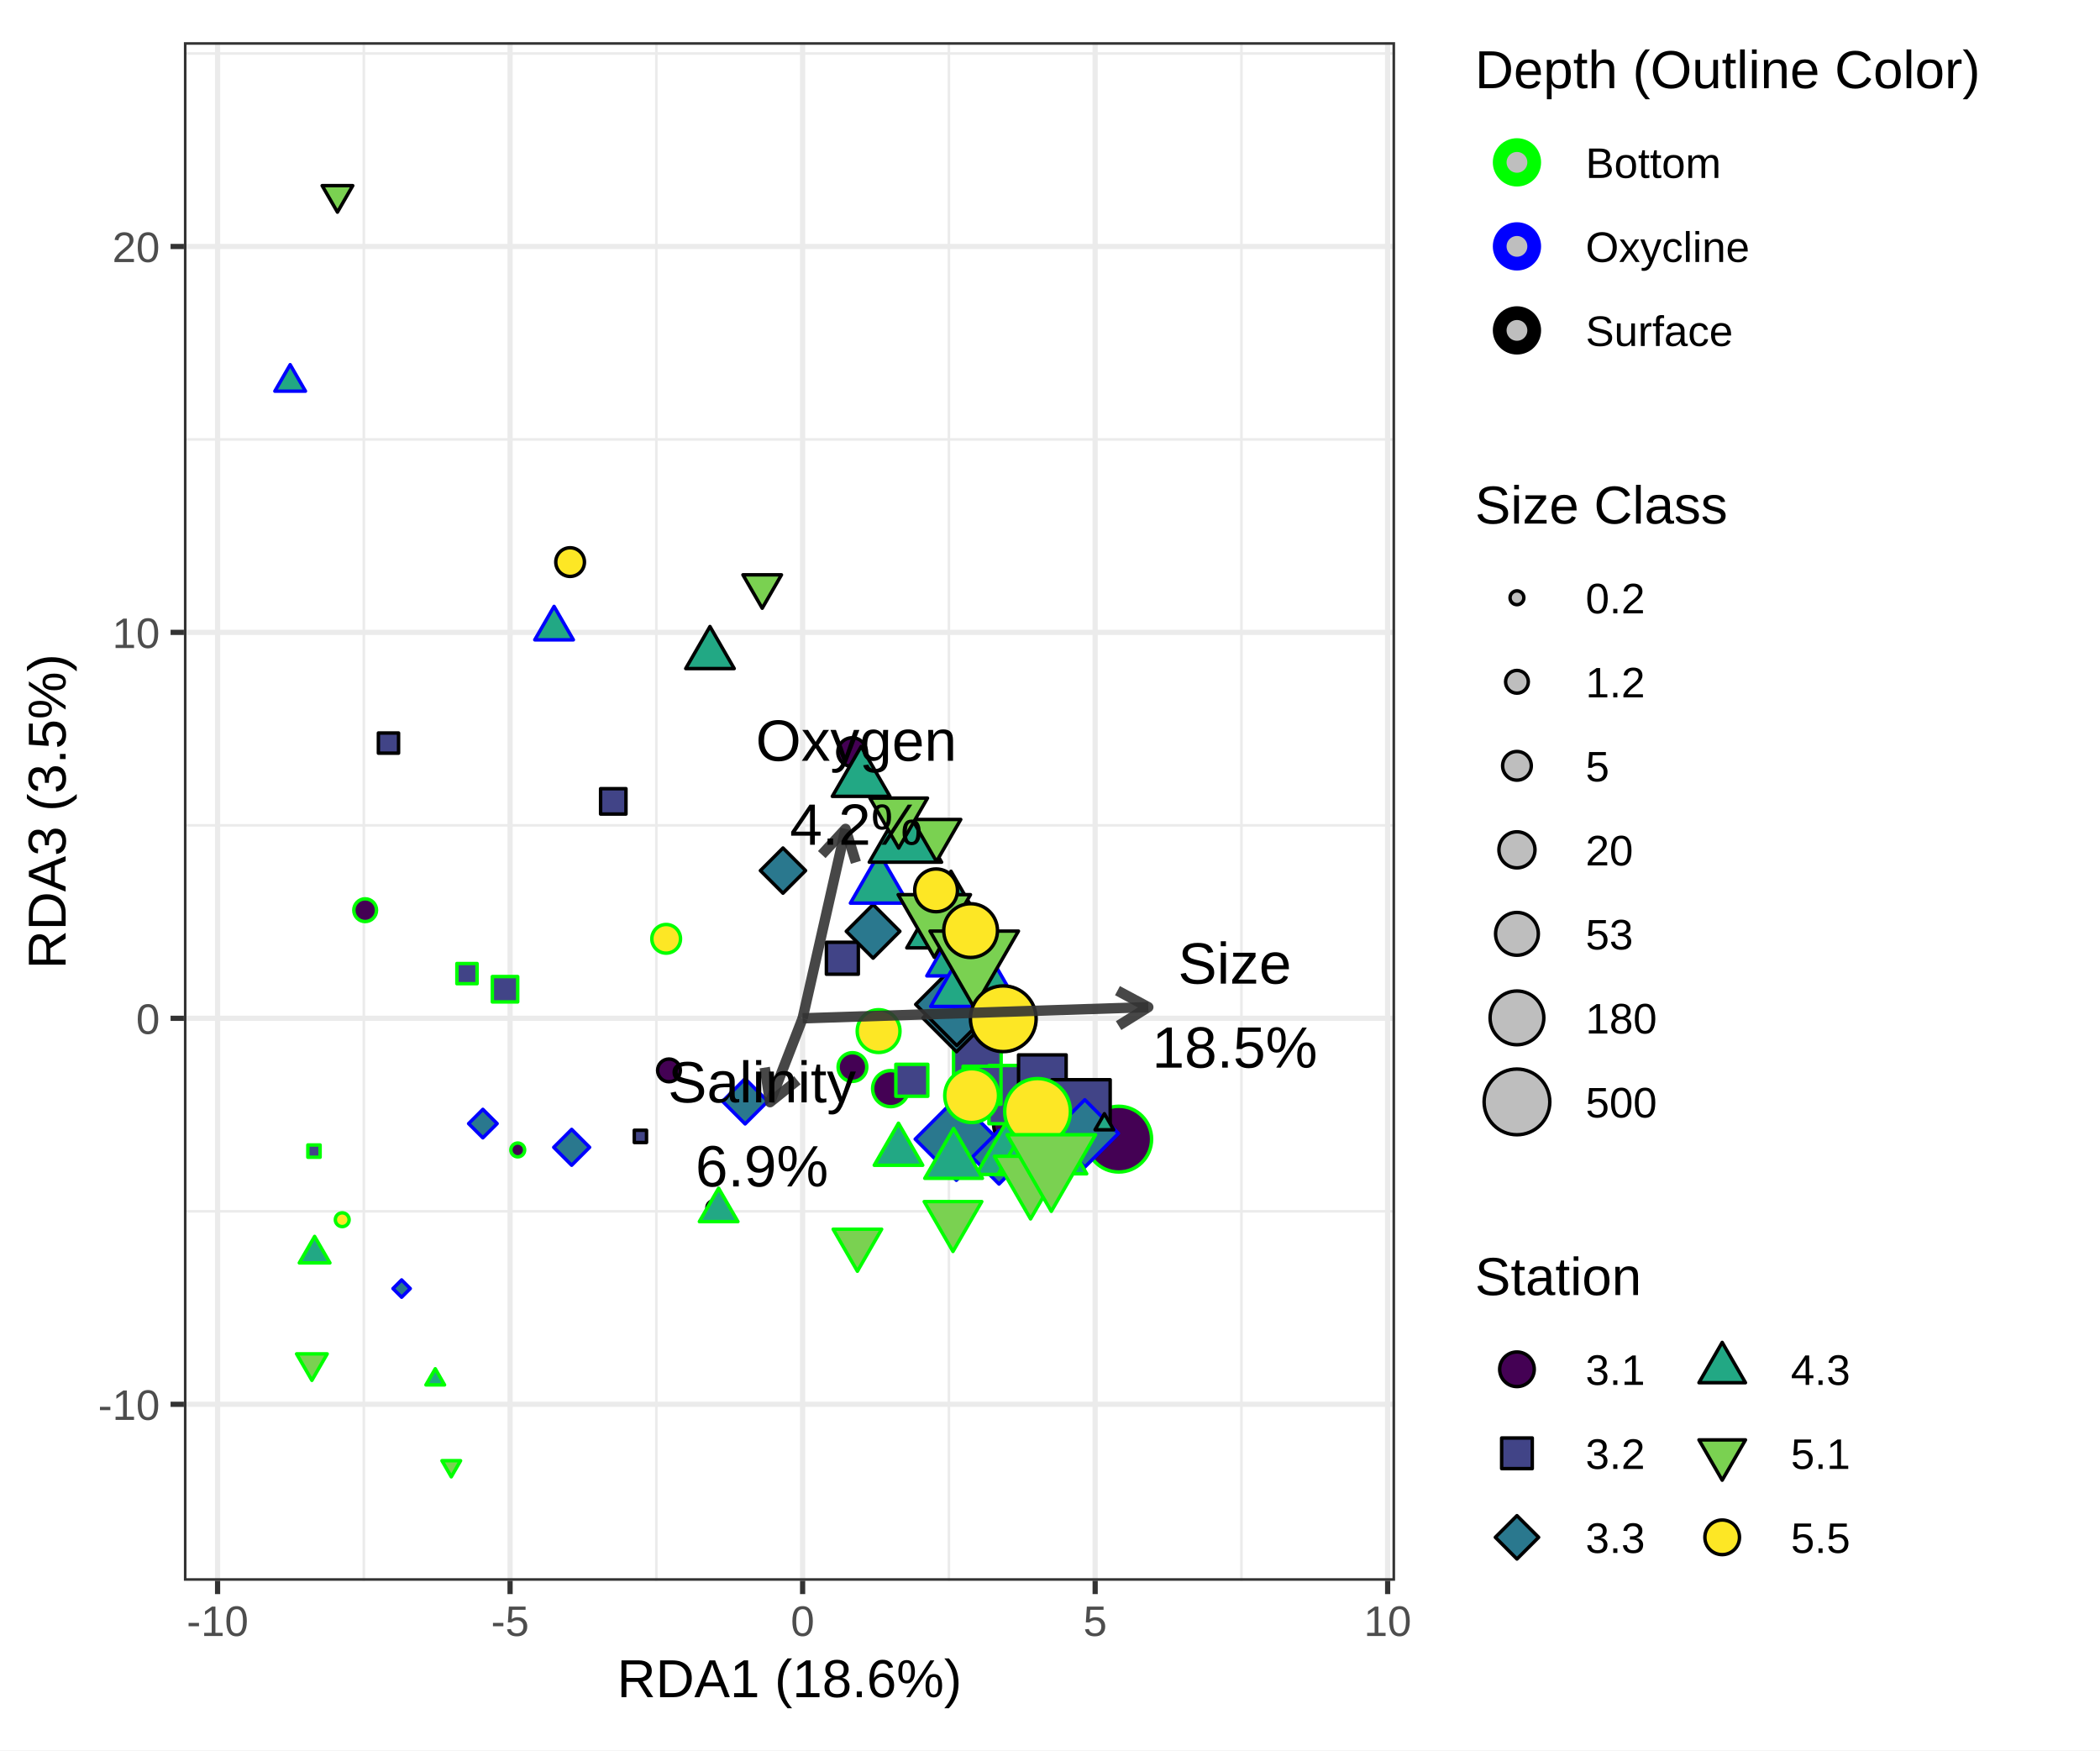
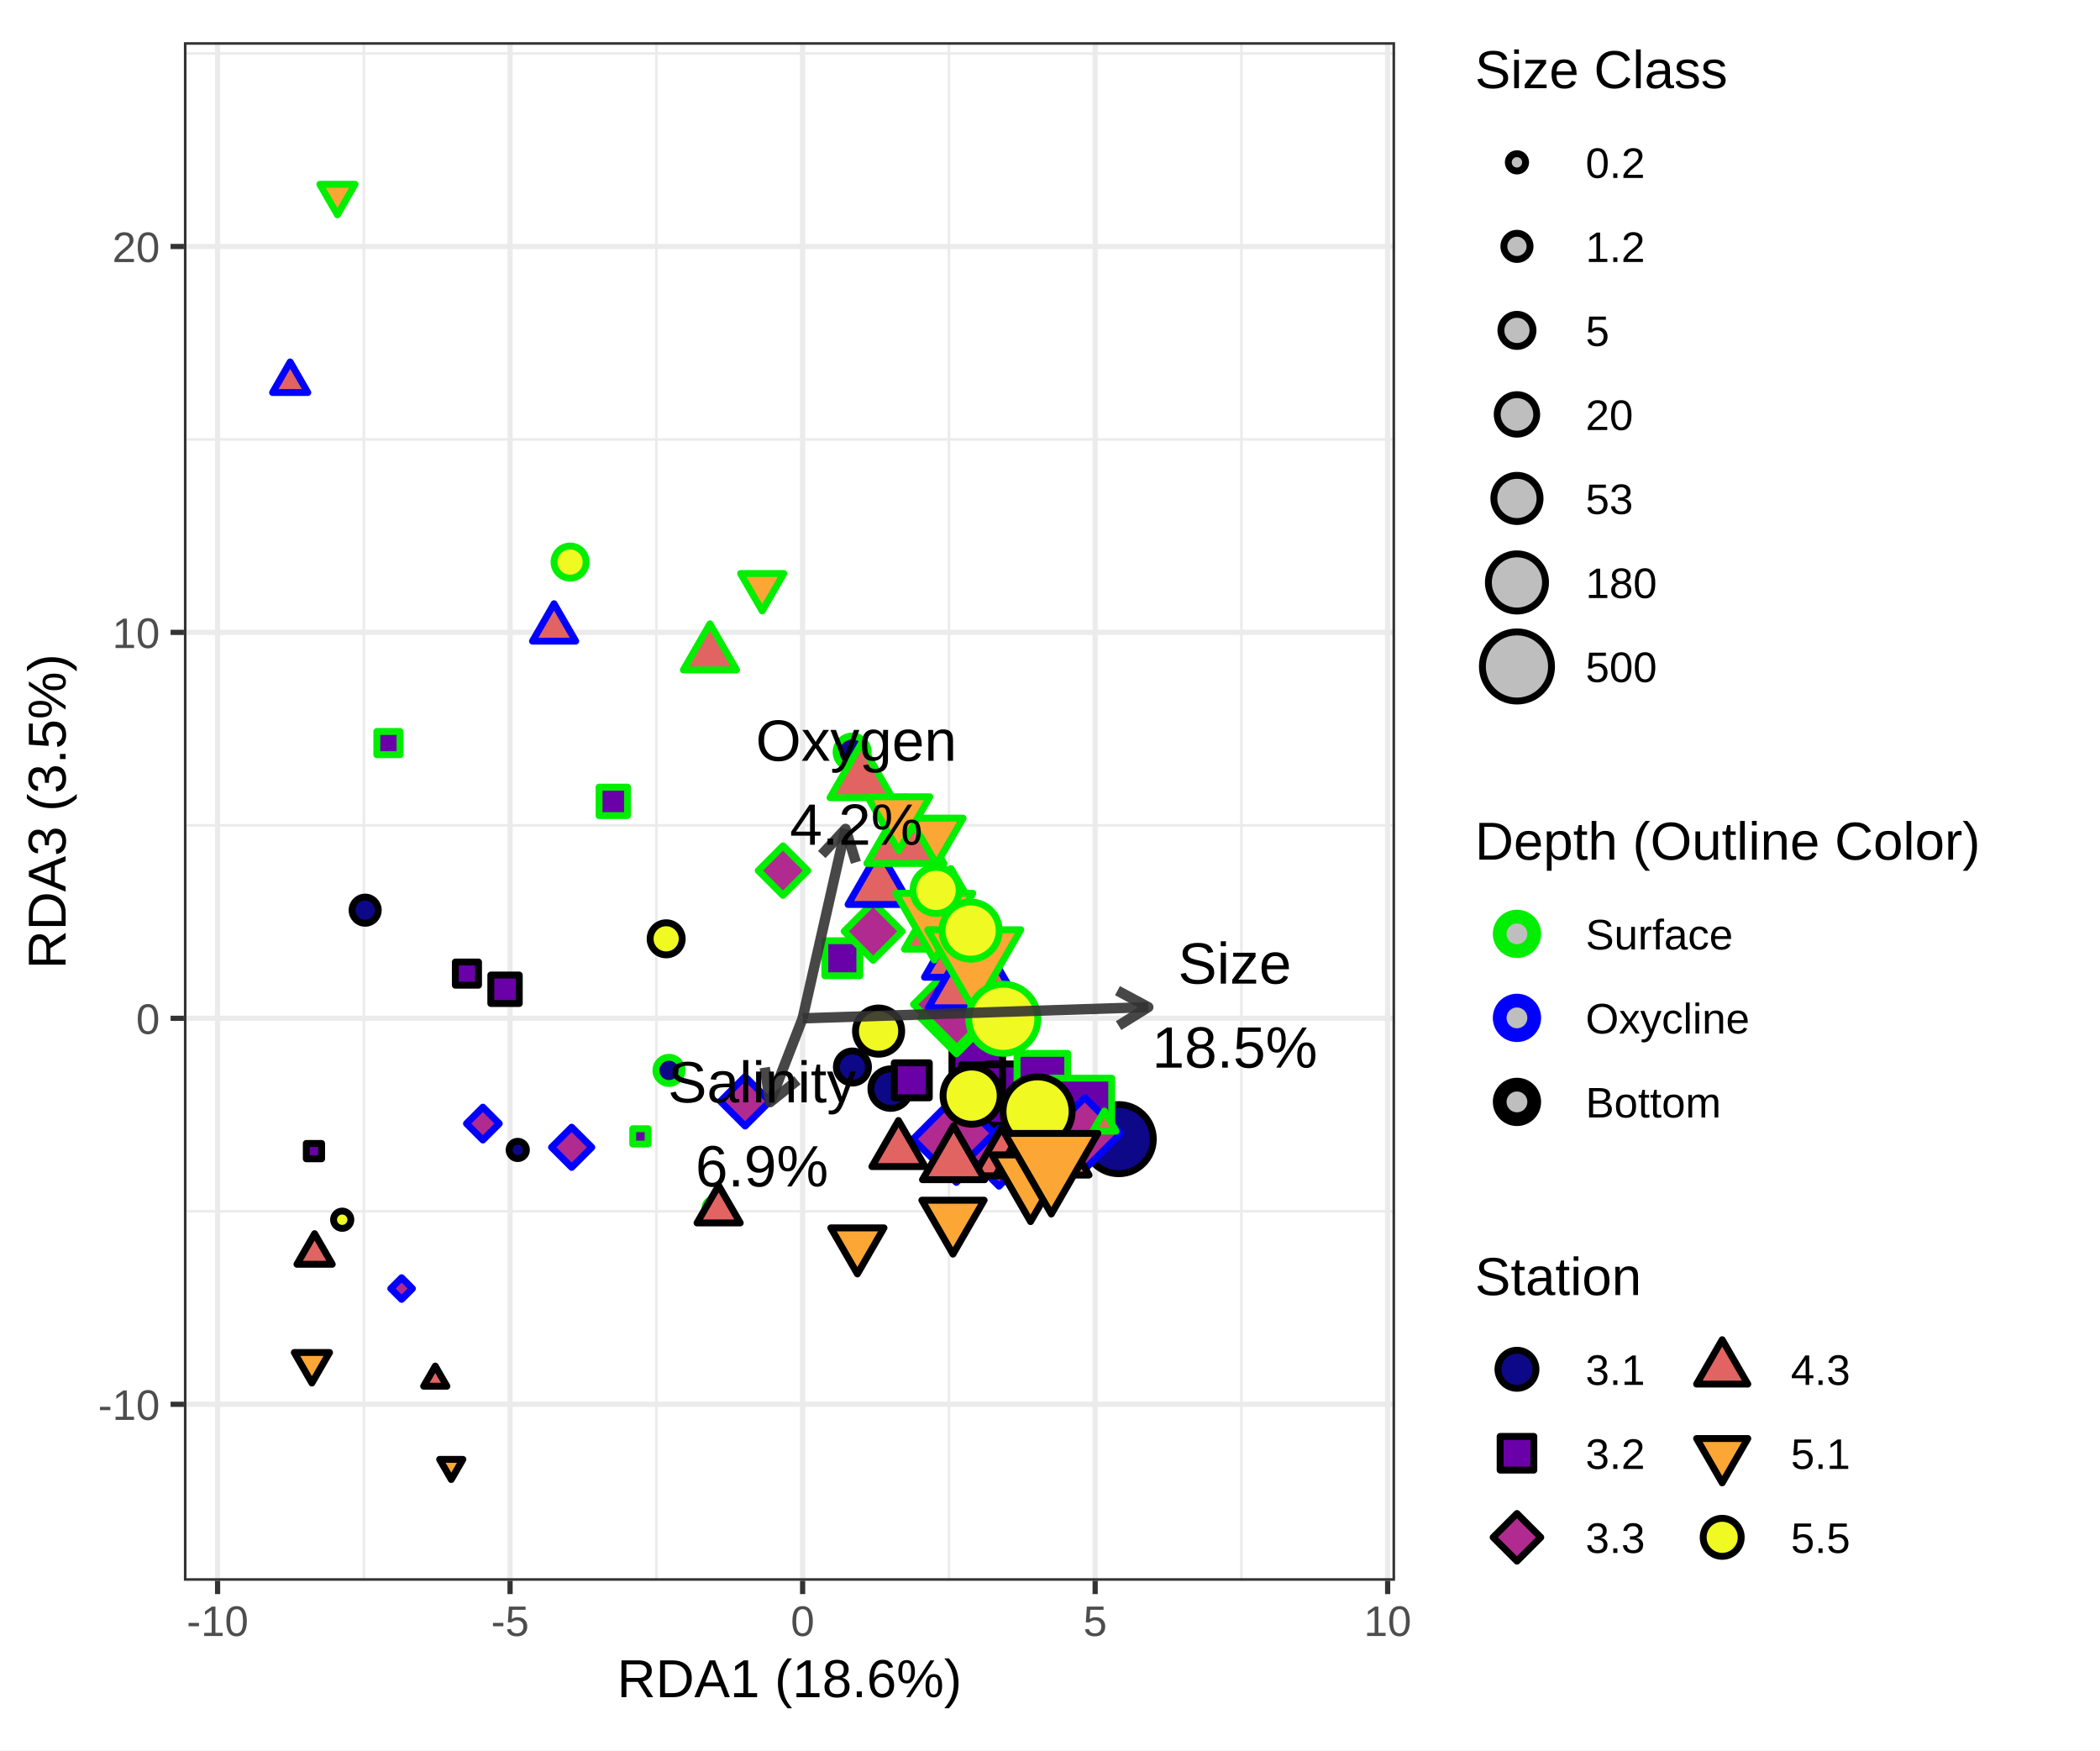
<svg xmlns="http://www.w3.org/2000/svg" class="svglite" width="432.00pt" height="360.00pt" viewBox="0 0 432.00 360.00">
  <defs>
    <style type="text/css">
    .svglite line, .svglite polyline, .svglite polygon, .svglite path, .svglite rect, .svglite circle {
      fill: none;
      stroke: #000000;
      stroke-linecap: round;
      stroke-linejoin: round;
      stroke-miterlimit: 10.00;
    }
    .svglite text {
      white-space: pre;
    }
  </style>
  </defs>
  <rect width="100%" height="100%" style="stroke: none; fill: #FFFFFF;" />
  <defs>
    <clipPath id="cpMC4wMHw0MzIuMDB8MC4wMHwzNjAuMDA=">
      <rect x="0.00" y="0.00" width="432.00" height="360.00" />
    </clipPath>
  </defs>
  <g clip-path="url(#cpMC4wMHw0MzIuMDB8MC4wMHwzNjAuMDA=)">
</g>
  <defs>
    <clipPath id="cpMC4wMHw0MzIuMDB8My4xOXwzNTYuODE=">
      <rect x="0" y="3.19" width="432.00" height="353.63" />
    </clipPath>
  </defs>
  <g clip-path="url(#cpMC4wMHw0MzIuMDB8My4xOXwzNTYuODE=)">
    <rect x="0" y="3.19" width="432.00" height="353.63" style="stroke-width: 1.07; stroke: #FFFFFF; fill: #FFFFFF;" />
  </g>
  <g clip-path="url(#cpMC4wMHw0MzIuMDB8MC4wMHwzNjAuMDA=)">
</g>
  <defs>
    <clipPath id="cpMzcuODN8Mjg2Ljk4fDguNjd8MzI1LjEx">
      <rect x="37.83" y="8.67" width="249.16" height="316.44" />
    </clipPath>
  </defs>
  <g clip-path="url(#cpMzcuODN8Mjg2Ljk4fDguNjd8MzI1LjEx)">
    <rect x="37.83" y="8.67" width="249.16" height="316.44" style="stroke-width: 1.07; stroke: none; fill: #FFFFFF;" />
    <polyline points="37.83,249.12 286.98,249.12 " style="stroke-width: 0.53; stroke: #EBEBEB; stroke-linecap: butt;" />
    <polyline points="37.83,169.75 286.98,169.75 " style="stroke-width: 0.53; stroke: #EBEBEB; stroke-linecap: butt;" />
    <polyline points="37.83,90.37 286.98,90.37 " style="stroke-width: 0.53; stroke: #EBEBEB; stroke-linecap: butt;" />
    <polyline points="37.83,11.00 286.98,11.00 " style="stroke-width: 0.53; stroke: #EBEBEB; stroke-linecap: butt;" />
    <polyline points="74.85,325.11 74.85,8.67 " style="stroke-width: 0.53; stroke: #EBEBEB; stroke-linecap: butt;" />
    <polyline points="135.02,325.11 135.02,8.67 " style="stroke-width: 0.53; stroke: #EBEBEB; stroke-linecap: butt;" />
    <polyline points="195.20,325.11 195.20,8.67 " style="stroke-width: 0.53; stroke: #EBEBEB; stroke-linecap: butt;" />
    <polyline points="255.38,325.11 255.38,8.67 " style="stroke-width: 0.53; stroke: #EBEBEB; stroke-linecap: butt;" />
    <polyline points="37.83,288.81 286.98,288.81 " style="stroke-width: 1.07; stroke: #EBEBEB; stroke-linecap: butt;" />
    <polyline points="37.83,209.43 286.98,209.43 " style="stroke-width: 1.07; stroke: #EBEBEB; stroke-linecap: butt;" />
    <polyline points="37.83,130.06 286.98,130.06 " style="stroke-width: 1.07; stroke: #EBEBEB; stroke-linecap: butt;" />
    <polyline points="37.83,50.69 286.98,50.69 " style="stroke-width: 1.07; stroke: #EBEBEB; stroke-linecap: butt;" />
    <polyline points="44.76,325.11 44.76,8.67 " style="stroke-width: 1.07; stroke: #EBEBEB; stroke-linecap: butt;" />
    <polyline points="104.93,325.11 104.93,8.67 " style="stroke-width: 1.07; stroke: #EBEBEB; stroke-linecap: butt;" />
    <polyline points="165.11,325.11 165.11,8.67 " style="stroke-width: 1.07; stroke: #EBEBEB; stroke-linecap: butt;" />
    <polyline points="225.29,325.11 225.29,8.67 " style="stroke-width: 1.07; stroke: #EBEBEB; stroke-linecap: butt;" />
    <polyline points="285.46,325.11 285.46,8.67 " style="stroke-width: 1.07; stroke: #EBEBEB; stroke-linecap: butt;" />
-     <circle cx="106.51" cy="236.50" r="1.42" style="stroke-width: 0.71; stroke: #00FF00; fill: #440154;" />
-     <circle cx="75.12" cy="187.19" r="2.34" style="stroke-width: 0.71; stroke: #00FF00; fill: #440154;" />
-     <circle cx="216.68" cy="230.78" r="5.53" style="stroke-width: 0.71; stroke: #00FF00; fill: #440154;" />
-     <circle cx="183.22" cy="223.89" r="3.71" style="stroke-width: 0.71; stroke: #00FF00; fill: #440154;" />
-     <circle cx="175.36" cy="219.45" r="2.95" style="stroke-width: 0.71; stroke: #00FF00; fill: #440154;" />
-     <circle cx="230.14" cy="234.28" r="6.76" style="stroke-width: 0.71; stroke: #00FF00; fill: #440154;" />
-     <circle cx="218.06" cy="229.11" r="4.40" style="stroke-width: 0.71; stroke: #00FF00; fill: #440154;" />
-     <circle cx="146.84" cy="248.36" r="1.42" style="stroke-width: 0.71; fill: #440154;" />
-     <circle cx="137.62" cy="220.14" r="2.34" style="stroke-width: 0.71; fill: #440154;" />
-     <circle cx="209.91" cy="231.07" r="5.53" style="stroke-width: 0.71; fill: #440154;" />
-     <circle cx="219.60" cy="227.42" r="3.71" style="stroke-width: 0.71; fill: #440154;" />
-     <circle cx="175.30" cy="154.68" r="2.95" style="stroke-width: 0.71; fill: #440154;" />
-     <rect x="63.33" y="235.48" width="2.52" height="2.52" style="stroke-width: 0.71; stroke: #00FF00; fill: #414487;" />
-     <rect x="93.99" y="198.16" width="4.15" height="4.15" style="stroke-width: 0.71; stroke: #00FF00; fill: #414487;" />
-     <rect x="196.16" y="211.90" width="9.79" height="9.79" style="stroke-width: 0.71; stroke: #00FF00; fill: #414487;" />
-     <rect x="184.29" y="218.89" width="6.57" height="6.57" style="stroke-width: 0.71; stroke: #00FF00; fill: #414487;" />
-     <rect x="101.28" y="200.84" width="5.22" height="5.22" style="stroke-width: 0.71; stroke: #00FF00; fill: #414487;" />
-     <rect x="203.44" y="219.13" width="11.98" height="11.98" style="stroke-width: 0.71; stroke: #00FF00; fill: #414487;" />
-     <rect x="198.12" y="219.29" width="7.80" height="7.80" style="stroke-width: 0.71; stroke: #00FF00; fill: #414487;" />
-     <rect x="130.48" y="232.45" width="2.52" height="2.52" style="stroke-width: 0.71; fill: #414487;" />
-     <rect x="77.84" y="150.75" width="4.15" height="4.15" style="stroke-width: 0.71; fill: #414487;" />
-     <rect x="209.53" y="216.95" width="9.79" height="9.79" style="stroke-width: 0.71; fill: #414487;" />
-     <rect x="170.00" y="193.79" width="6.57" height="6.57" style="stroke-width: 0.71; fill: #414487;" />
-     <rect x="123.55" y="162.20" width="5.22" height="5.22" style="stroke-width: 0.71; fill: #414487;" />
-     <rect x="216.40" y="222.06" width="11.98" height="11.98" style="stroke-width: 0.71; fill: #414487;" />
-     <rect x="197.27" y="204.58" width="7.80" height="7.80" style="stroke-width: 0.71; fill: #414487;" />
-     <polygon points="82.62,266.79 84.40,265.01 82.62,263.23 80.84,265.01 " style="stroke-width: 0.71; stroke: #0000FF; fill: #2A788E;" />
-     <polygon points="99.33,234.01 102.27,231.08 99.33,228.15 96.40,231.08 " style="stroke-width: 0.71; stroke: #0000FF; fill: #2A788E;" />
-     <polygon points="223.16,240.03 230.08,233.10 223.16,226.18 216.23,233.10 " style="stroke-width: 0.71; stroke: #0000FF; fill: #2A788E;" />
-     <polygon points="153.28,231.15 157.93,226.50 153.28,221.85 148.64,226.50 " style="stroke-width: 0.71; stroke: #0000FF; fill: #2A788E;" />
-     <polygon points="117.60,239.65 121.29,235.96 117.60,232.27 113.91,235.96 " style="stroke-width: 0.71; stroke: #0000FF; fill: #2A788E;" />
-     <polygon points="196.74,242.74 205.21,234.27 196.74,225.80 188.27,234.27 " style="stroke-width: 0.71; stroke: #0000FF; fill: #2A788E;" />
-     <polygon points="205.51,243.51 211.03,238.00 205.51,232.48 200.00,238.00 " style="stroke-width: 0.71; stroke: #0000FF; fill: #2A788E;" />
-     <polygon points="196.77,216.30 203.70,209.37 196.77,202.45 189.85,209.37 " style="stroke-width: 0.71; fill: #2A788E;" />
-     <polygon points="161.07,183.70 165.72,179.05 161.07,174.40 156.42,179.05 " style="stroke-width: 0.71; fill: #2A788E;" />
-     <polygon points="196.83,215.04 205.30,206.57 196.83,198.11 188.37,206.57 " style="stroke-width: 0.71; fill: #2A788E;" />
-     <polygon points="179.61,197.06 185.12,191.54 179.61,186.03 174.09,191.54 " style="stroke-width: 0.71; fill: #2A788E;" />
-     <polygon points="89.54,281.50 91.45,284.82 87.62,284.82 " style="stroke-width: 0.71; stroke: #00FF00; fill: #22A884;" />
-     <polygon points="64.72,254.28 67.87,259.73 61.57,259.73 " style="stroke-width: 0.71; stroke: #00FF00; fill: #22A884;" />
-     <polygon points="208.27,228.65 215.71,241.54 200.82,241.54 " style="stroke-width: 0.71; stroke: #00FF00; fill: #22A884;" />
-     <polygon points="184.83,231.00 189.82,239.65 179.84,239.65 " style="stroke-width: 0.71; stroke: #00FF00; fill: #22A884;" />
-     <polygon points="147.83,244.37 151.80,251.24 143.87,251.24 " style="stroke-width: 0.71; stroke: #00FF00; fill: #22A884;" />
-     <polygon points="214.46,225.64 223.55,241.40 205.36,241.40 " style="stroke-width: 0.71; stroke: #00FF00; fill: #22A884;" />
-     <polygon points="196.17,232.08 202.10,242.34 190.24,242.34 " style="stroke-width: 0.71; stroke: #00FF00; fill: #22A884;" />
-     <polygon points="59.69,75.00 62.84,80.45 56.54,80.45 " style="stroke-width: 0.71; stroke: #0000FF; fill: #22A884;" />
-     <polygon points="198.10,187.81 205.54,200.70 190.66,200.70 " style="stroke-width: 0.71; stroke: #0000FF; fill: #22A884;" />
-     <polygon points="113.98,124.71 117.95,131.59 110.01,131.59 " style="stroke-width: 0.71; stroke: #0000FF; fill: #22A884;" />
-     <polygon points="200.55,191.23 209.65,206.99 191.46,206.99 " style="stroke-width: 0.71; stroke: #0000FF; fill: #22A884;" />
-     <polygon points="180.86,175.48 186.79,185.74 174.94,185.74 " style="stroke-width: 0.71; stroke: #0000FF; fill: #22A884;" />
-     <polygon points="227.19,229.05 229.10,232.36 225.27,232.36 " style="stroke-width: 0.71; fill: #22A884;" />
-     <polygon points="186.26,164.43 193.70,177.32 178.82,177.32 " style="stroke-width: 0.71; fill: #22A884;" />
-     <polygon points="146.05,128.85 151.04,137.50 141.06,137.50 " style="stroke-width: 0.71; fill: #22A884;" />
-     <polygon points="195.64,179.18 204.74,194.94 186.54,194.94 " style="stroke-width: 0.71; fill: #22A884;" />
-     <polygon points="177.15,153.52 183.07,163.78 171.22,163.78 " style="stroke-width: 0.71; fill: #22A884;" />
-     <polygon points="69.42,43.63 72.57,38.18 66.27,38.18 " style="stroke-width: 0.71; fill: #7AD151;" />
-     <polygon points="192.20,196.89 199.64,184.00 184.76,184.00 " style="stroke-width: 0.71; fill: #7AD151;" />
-     <polygon points="192.65,177.18 197.64,168.53 187.65,168.53 " style="stroke-width: 0.71; fill: #7AD151;" />
-     <polygon points="156.80,125.09 160.76,118.22 152.83,118.22 " style="stroke-width: 0.71; fill: #7AD151;" />
-     <polygon points="200.41,207.25 209.51,191.49 191.32,191.49 " style="stroke-width: 0.71; fill: #7AD151;" />
-     <polygon points="184.88,174.41 190.80,164.14 178.95,164.14 " style="stroke-width: 0.71; fill: #7AD151;" />
-     <circle cx="70.40" cy="250.85" r="1.42" style="stroke-width: 0.71; stroke: #00FF00; fill: #FDE725;" />
-     <circle cx="199.88" cy="225.33" r="5.53" style="stroke-width: 0.71; stroke: #00FF00; fill: #FDE725;" />
-     <circle cx="137.04" cy="193.08" r="2.95" style="stroke-width: 0.71; stroke: #00FF00; fill: #FDE725;" />
-     <circle cx="213.44" cy="228.58" r="6.76" style="stroke-width: 0.71; stroke: #00FF00; fill: #FDE725;" />
-     <circle cx="180.74" cy="212.06" r="4.40" style="stroke-width: 0.71; stroke: #00FF00; fill: #FDE725;" />
-     <circle cx="199.67" cy="191.39" r="5.53" style="stroke-width: 0.71; fill: #FDE725;" />
-     <circle cx="117.28" cy="115.60" r="2.95" style="stroke-width: 0.71; fill: #FDE725;" />
-     <circle cx="206.39" cy="209.52" r="6.76" style="stroke-width: 0.71; fill: #FDE725;" />
-     <circle cx="192.57" cy="183.11" r="4.40" style="stroke-width: 0.71; fill: #FDE725;" />
-     <polygon points="92.83,303.73 94.75,300.41 90.92,300.41 " style="stroke-width: 0.71; stroke: #00FF00; fill: #7AD151;" />
-     <polygon points="212.00,250.69 219.44,237.80 204.56,237.80 " style="stroke-width: 0.71; stroke: #00FF00; fill: #7AD151;" />
-     <polygon points="64.16,283.89 67.31,278.44 61.01,278.44 " style="stroke-width: 0.71; stroke: #00FF00; fill: #7AD151;" />
-     <polygon points="176.38,261.45 181.37,252.80 171.39,252.80 " style="stroke-width: 0.71; stroke: #00FF00; fill: #7AD151;" />
-     <polygon points="216.27,249.13 225.37,233.37 207.17,233.37 " style="stroke-width: 0.71; stroke: #00FF00; fill: #7AD151;" />
-     <polygon points="196.04,257.38 201.97,247.12 190.12,247.12 " style="stroke-width: 0.71; stroke: #00FF00; fill: #7AD151;" />
+     <circle cx="106.51" cy="236.50" r="1.78" style="stroke-width: 1.42; fill: #0D0887;" />
+     <circle cx="75.12" cy="187.19" r="2.69" style="stroke-width: 1.42; fill: #0D0887;" />
+     <circle cx="216.68" cy="230.78" r="5.88" style="stroke-width: 1.42; fill: #0D0887;" />
+     <circle cx="183.22" cy="223.89" r="4.06" style="stroke-width: 1.42; fill: #0D0887;" />
+     <circle cx="175.36" cy="219.45" r="3.30" style="stroke-width: 1.42; fill: #0D0887;" />
+     <circle cx="230.14" cy="234.28" r="7.11" style="stroke-width: 1.42; fill: #0D0887;" />
+     <circle cx="218.06" cy="229.11" r="4.75" style="stroke-width: 1.42; fill: #0D0887;" />
+     <circle cx="146.84" cy="248.36" r="1.78" style="stroke-width: 1.42; stroke: #00EE00; fill: #0D0887;" />
+     <circle cx="137.62" cy="220.14" r="2.69" style="stroke-width: 1.42; stroke: #00EE00; fill: #0D0887;" />
+     <circle cx="209.91" cy="231.07" r="5.88" style="stroke-width: 1.42; stroke: #00EE00; fill: #0D0887;" />
+     <circle cx="219.60" cy="227.42" r="4.06" style="stroke-width: 1.42; stroke: #00EE00; fill: #0D0887;" />
+     <circle cx="175.30" cy="154.68" r="3.30" style="stroke-width: 1.42; stroke: #00EE00; fill: #0D0887;" />
+     <rect x="63.01" y="235.17" width="3.15" height="3.15" style="stroke-width: 1.42; fill: #6A00A8;" />
+     <rect x="93.67" y="197.85" width="4.77" height="4.77" style="stroke-width: 1.42; fill: #6A00A8;" />
+     <rect x="195.84" y="211.58" width="10.42" height="10.42" style="stroke-width: 1.42; fill: #6A00A8;" />
+     <rect x="183.97" y="218.58" width="7.20" height="7.20" style="stroke-width: 1.42; fill: #6A00A8;" />
+     <rect x="100.97" y="200.53" width="5.85" height="5.85" style="stroke-width: 1.42; fill: #6A00A8;" />
+     <rect x="203.12" y="218.82" width="12.60" height="12.60" style="stroke-width: 1.42; fill: #6A00A8;" />
+     <rect x="197.81" y="218.98" width="8.43" height="8.43" style="stroke-width: 1.42; fill: #6A00A8;" />
+     <rect x="130.17" y="232.14" width="3.15" height="3.15" style="stroke-width: 1.42; stroke: #00EE00; fill: #6A00A8;" />
+     <rect x="77.52" y="150.44" width="4.77" height="4.77" style="stroke-width: 1.42; stroke: #00EE00; fill: #6A00A8;" />
+     <rect x="209.22" y="216.64" width="10.42" height="10.42" style="stroke-width: 1.42; stroke: #00EE00; fill: #6A00A8;" />
+     <rect x="169.68" y="193.47" width="7.20" height="7.20" style="stroke-width: 1.42; stroke: #00EE00; fill: #6A00A8;" />
+     <rect x="123.24" y="161.89" width="5.85" height="5.85" style="stroke-width: 1.42; stroke: #00EE00; fill: #6A00A8;" />
+     <rect x="216.09" y="221.74" width="12.60" height="12.60" style="stroke-width: 1.42; stroke: #00EE00; fill: #6A00A8;" />
+     <rect x="196.96" y="204.26" width="8.43" height="8.43" style="stroke-width: 1.42; stroke: #00EE00; fill: #6A00A8;" />
+     <polygon points="82.62,267.23 84.84,265.01 82.62,262.78 80.39,265.01 " style="stroke-width: 1.42; stroke: #0000FF; fill: #B12A90;" />
+     <polygon points="99.33,234.46 102.71,231.08 99.33,227.70 95.96,231.08 " style="stroke-width: 1.42; stroke: #0000FF; fill: #B12A90;" />
+     <polygon points="223.16,240.47 230.53,233.10 223.16,225.73 215.79,233.10 " style="stroke-width: 1.42; stroke: #0000FF; fill: #B12A90;" />
+     <polygon points="153.28,231.59 158.37,226.50 153.28,221.41 148.19,226.50 " style="stroke-width: 1.42; stroke: #0000FF; fill: #B12A90;" />
+     <polygon points="117.60,240.09 121.74,235.96 117.60,231.82 113.46,235.96 " style="stroke-width: 1.42; stroke: #0000FF; fill: #B12A90;" />
+     <polygon points="196.74,243.18 205.65,234.27 196.74,225.36 187.83,234.27 " style="stroke-width: 1.42; stroke: #0000FF; fill: #B12A90;" />
+     <polygon points="205.51,243.96 211.47,238.00 205.51,232.04 199.55,238.00 " style="stroke-width: 1.42; stroke: #0000FF; fill: #B12A90;" />
+     <polygon points="196.77,216.74 204.14,209.37 196.77,202.00 189.40,209.37 " style="stroke-width: 1.42; stroke: #00EE00; fill: #B12A90;" />
+     <polygon points="161.07,184.14 166.16,179.05 161.07,173.96 155.98,179.05 " style="stroke-width: 1.42; stroke: #00EE00; fill: #B12A90;" />
+     <polygon points="196.83,215.49 205.75,206.57 196.83,197.66 187.92,206.57 " style="stroke-width: 1.42; stroke: #00EE00; fill: #B12A90;" />
+     <polygon points="179.61,197.50 185.56,191.54 179.61,185.58 173.65,191.54 " style="stroke-width: 1.42; stroke: #00EE00; fill: #B12A90;" />
+     <polygon points="89.54,280.95 91.93,285.09 87.15,285.09 " style="stroke-width: 1.42; fill: #E16462;" />
+     <polygon points="64.72,253.72 68.35,260.01 61.09,260.01 " style="stroke-width: 1.42; fill: #E16462;" />
+     <polygon points="208.27,228.10 216.18,241.82 200.35,241.82 " style="stroke-width: 1.42; fill: #E16462;" />
+     <polygon points="184.83,230.45 190.30,239.92 179.36,239.92 " style="stroke-width: 1.42; fill: #E16462;" />
+     <polygon points="147.83,243.82 152.28,251.51 143.39,251.51 " style="stroke-width: 1.42; fill: #E16462;" />
+     <polygon points="214.46,225.08 224.03,241.67 204.88,241.67 " style="stroke-width: 1.42; fill: #E16462;" />
+     <polygon points="196.17,231.53 202.57,242.62 189.77,242.62 " style="stroke-width: 1.42; fill: #E16462;" />
+     <polygon points="59.69,74.44 63.32,80.73 56.07,80.73 " style="stroke-width: 1.42; stroke: #0000FF; fill: #E16462;" />
+     <polygon points="198.10,187.26 206.02,200.98 190.18,200.98 " style="stroke-width: 1.42; stroke: #0000FF; fill: #E16462;" />
+     <polygon points="113.98,124.16 118.43,131.86 109.54,131.86 " style="stroke-width: 1.42; stroke: #0000FF; fill: #E16462;" />
+     <polygon points="200.55,190.68 210.13,207.26 190.98,207.26 " style="stroke-width: 1.42; stroke: #0000FF; fill: #E16462;" />
+     <polygon points="180.86,174.93 187.27,186.02 174.46,186.02 " style="stroke-width: 1.42; stroke: #0000FF; fill: #E16462;" />
+     <polygon points="227.19,228.50 229.58,232.64 224.80,232.64 " style="stroke-width: 1.42; stroke: #00EE00; fill: #E16462;" />
+     <polygon points="186.26,163.88 194.18,177.59 178.34,177.59 " style="stroke-width: 1.42; stroke: #00EE00; fill: #E16462;" />
+     <polygon points="146.05,128.30 151.52,137.78 140.58,137.78 " style="stroke-width: 1.42; stroke: #00EE00; fill: #E16462;" />
+     <polygon points="195.64,178.63 205.22,195.21 186.06,195.21 " style="stroke-width: 1.42; stroke: #00EE00; fill: #E16462;" />
+     <polygon points="177.15,152.97 183.55,164.06 170.74,164.06 " style="stroke-width: 1.42; stroke: #00EE00; fill: #E16462;" />
+     <polygon points="69.42,44.18 73.04,37.90 65.79,37.90 " style="stroke-width: 1.42; stroke: #00EE00; fill: #FCA636;" />
+     <polygon points="192.20,197.44 200.12,183.72 184.28,183.72 " style="stroke-width: 1.42; stroke: #00EE00; fill: #FCA636;" />
+     <polygon points="192.65,177.73 198.12,168.26 187.18,168.26 " style="stroke-width: 1.42; stroke: #00EE00; fill: #FCA636;" />
+     <polygon points="156.80,125.64 161.24,117.95 152.35,117.95 " style="stroke-width: 1.42; stroke: #00EE00; fill: #FCA636;" />
+     <polygon points="200.41,207.80 209.99,191.22 190.84,191.22 " style="stroke-width: 1.42; stroke: #00EE00; fill: #FCA636;" />
+     <polygon points="184.88,174.96 191.28,163.87 178.47,163.87 " style="stroke-width: 1.42; stroke: #00EE00; fill: #FCA636;" />
+     <circle cx="70.40" cy="250.85" r="1.78" style="stroke-width: 1.42; fill: #F0F921;" />
+     <circle cx="199.88" cy="225.33" r="5.88" style="stroke-width: 1.42; fill: #F0F921;" />
+     <circle cx="137.04" cy="193.08" r="3.30" style="stroke-width: 1.42; fill: #F0F921;" />
+     <circle cx="213.44" cy="228.58" r="7.11" style="stroke-width: 1.42; fill: #F0F921;" />
+     <circle cx="180.74" cy="212.06" r="4.75" style="stroke-width: 1.42; fill: #F0F921;" />
+     <circle cx="199.67" cy="191.39" r="5.88" style="stroke-width: 1.42; stroke: #00EE00; fill: #F0F921;" />
+     <circle cx="117.28" cy="115.60" r="3.30" style="stroke-width: 1.42; stroke: #00EE00; fill: #F0F921;" />
+     <circle cx="206.39" cy="209.52" r="7.11" style="stroke-width: 1.42; stroke: #00EE00; fill: #F0F921;" />
+     <circle cx="192.57" cy="183.11" r="4.75" style="stroke-width: 1.42; stroke: #00EE00; fill: #F0F921;" />
+     <polygon points="92.83,304.28 95.22,300.14 90.44,300.14 " style="stroke-width: 1.42; fill: #FCA636;" />
+     <polygon points="212.00,251.24 219.92,237.52 204.08,237.52 " style="stroke-width: 1.42; fill: #FCA636;" />
+     <polygon points="64.16,284.44 67.79,278.16 60.54,278.16 " style="stroke-width: 1.42; fill: #FCA636;" />
+     <polygon points="176.38,262.00 181.85,252.53 170.91,252.53 " style="stroke-width: 1.42; fill: #FCA636;" />
+     <polygon points="216.27,249.68 225.84,233.10 206.69,233.10 " style="stroke-width: 1.42; fill: #FCA636;" />
+     <polygon points="196.04,257.93 202.45,246.84 189.64,246.84 " style="stroke-width: 1.42; fill: #FCA636;" />
    <line x1="165.11" y1="209.43" x2="158.41" y2="226.68" style="stroke-width: 2.13; stroke: #333333; stroke-opacity: 0.90; stroke-linecap: butt;" />
    <polyline points="157.32,219.56 158.41,226.68 164.03,222.17 " style="stroke-width: 2.13; stroke: #333333; stroke-opacity: 0.90; stroke-linecap: butt;" />
    <line x1="165.11" y1="209.43" x2="173.94" y2="170.47" style="stroke-width: 2.13; stroke: #333333; stroke-opacity: 0.90; stroke-linecap: butt;" />
    <polyline points="176.07,177.35 173.94,170.47 169.05,175.76 " style="stroke-width: 2.13; stroke: #333333; stroke-opacity: 0.90; stroke-linecap: butt;" />
    <line x1="165.11" y1="209.43" x2="236.22" y2="207.13" style="stroke-width: 2.13; stroke: #333333; stroke-opacity: 0.90; stroke-linecap: butt;" />
    <polyline points="230.11,210.93 236.22,207.13 229.88,203.74 " style="stroke-width: 2.13; stroke: #333333; stroke-opacity: 0.90; stroke-linecap: butt;" />
    <text x="156.74" y="226.72" text-anchor="middle" style="font-size: 12.00px; font-family: &quot;Arimo&quot;;" textLength="44.40px" lengthAdjust="spacingAndGlyphs">Salinity</text>
    <text x="156.74" y="244.00" text-anchor="middle" style="font-size: 12.00px; font-family: &quot;Arimo&quot;;" textLength="30.50px" lengthAdjust="spacingAndGlyphs">6.9%</text>
    <text x="176.15" y="156.46" text-anchor="middle" style="font-size: 12.00px; font-family: &quot;Arimo&quot;;" textLength="46.27px" lengthAdjust="spacingAndGlyphs">Oxygen</text>
    <text x="176.15" y="173.74" text-anchor="middle" style="font-size: 12.00px; font-family: &quot;Arimo&quot;;" textLength="30.50px" lengthAdjust="spacingAndGlyphs">4.2%</text>
    <text x="254.00" y="202.29" text-anchor="middle" style="font-size: 12.00px; font-family: &quot;Arimo&quot;;" textLength="24.64px" lengthAdjust="spacingAndGlyphs">Size</text>
    <text x="254.00" y="219.57" text-anchor="middle" style="font-size: 12.00px; font-family: &quot;Arimo&quot;;" textLength="38.14px" lengthAdjust="spacingAndGlyphs">18.5%</text>
    <rect x="37.83" y="8.67" width="249.16" height="316.44" style="stroke-width: 1.07; stroke: #333333;" />
  </g>
  <g clip-path="url(#cpMC4wMHw0MzIuMDB8MC4wMHwzNjAuMDA=)">
    <text x="32.89" y="292.02" text-anchor="end" style="font-size: 8.80px;fill: #4D4D4D; font-family: &quot;Arimo&quot;;" textLength="14.36px" lengthAdjust="spacingAndGlyphs">-10</text>
    <text x="32.89" y="212.64" text-anchor="end" style="font-size: 8.80px;fill: #4D4D4D; font-family: &quot;Arimo&quot;;" textLength="5.59px" lengthAdjust="spacingAndGlyphs">0</text>
    <text x="32.89" y="133.27" text-anchor="end" style="font-size: 8.80px;fill: #4D4D4D; font-family: &quot;Arimo&quot;;" textLength="11.19px" lengthAdjust="spacingAndGlyphs">10</text>
    <text x="32.89" y="53.90" text-anchor="end" style="font-size: 8.80px;fill: #4D4D4D; font-family: &quot;Arimo&quot;;" textLength="11.19px" lengthAdjust="spacingAndGlyphs">20</text>
    <polyline points="35.09,288.81 37.83,288.81 " style="stroke-width: 1.07; stroke: #333333; stroke-linecap: butt;" />
    <polyline points="35.09,209.43 37.83,209.43 " style="stroke-width: 1.07; stroke: #333333; stroke-linecap: butt;" />
    <polyline points="35.09,130.06 37.83,130.06 " style="stroke-width: 1.07; stroke: #333333; stroke-linecap: butt;" />
    <polyline points="35.09,50.69 37.83,50.69 " style="stroke-width: 1.07; stroke: #333333; stroke-linecap: butt;" />
    <polyline points="44.76,327.85 44.76,325.11 " style="stroke-width: 1.07; stroke: #333333; stroke-linecap: butt;" />
    <polyline points="104.93,327.85 104.93,325.11 " style="stroke-width: 1.07; stroke: #333333; stroke-linecap: butt;" />
    <polyline points="165.11,327.85 165.11,325.11 " style="stroke-width: 1.07; stroke: #333333; stroke-linecap: butt;" />
    <polyline points="225.29,327.85 225.29,325.11 " style="stroke-width: 1.07; stroke: #333333; stroke-linecap: butt;" />
    <polyline points="285.46,327.85 285.46,325.11 " style="stroke-width: 1.07; stroke: #333333; stroke-linecap: butt;" />
    <text x="44.76" y="336.46" text-anchor="middle" style="font-size: 8.80px;fill: #4D4D4D; font-family: &quot;Arimo&quot;;" textLength="14.36px" lengthAdjust="spacingAndGlyphs">-10</text>
    <text x="104.93" y="336.46" text-anchor="middle" style="font-size: 8.80px;fill: #4D4D4D; font-family: &quot;Arimo&quot;;" textLength="8.77px" lengthAdjust="spacingAndGlyphs">-5</text>
    <text x="165.11" y="336.46" text-anchor="middle" style="font-size: 8.80px;fill: #4D4D4D; font-family: &quot;Arimo&quot;;" textLength="5.59px" lengthAdjust="spacingAndGlyphs">0</text>
    <text x="225.29" y="336.46" text-anchor="middle" style="font-size: 8.80px;fill: #4D4D4D; font-family: &quot;Arimo&quot;;" textLength="5.59px" lengthAdjust="spacingAndGlyphs">5</text>
    <text x="285.46" y="336.46" text-anchor="middle" style="font-size: 8.80px;fill: #4D4D4D; font-family: &quot;Arimo&quot;;" textLength="11.19px" lengthAdjust="spacingAndGlyphs">10</text>
    <text x="162.40" y="349.04" text-anchor="middle" style="font-size: 11.00px; font-family: &quot;Arimo&quot;;" textLength="77.48px" lengthAdjust="spacingAndGlyphs">RDA1 (18.6%)</text>
    <text transform="translate(13.50,166.89) rotate(-90)" text-anchor="middle" style="font-size: 11.00px; font-family: &quot;Arimo&quot;;" textLength="70.48px" lengthAdjust="spacingAndGlyphs">RDA3 (3.5%)</text>
-     <rect x="297.94" y="3.49" width="128.58" height="78.59" style="stroke-width: 1.07; stroke: none; fill: #FFFFFF;" />
-     <text x="303.42" y="18.13" style="font-size: 11.00px; font-family: &quot;Arimo&quot;;" textLength="117.62px" lengthAdjust="spacingAndGlyphs">Depth (Outline Color)</text>
+     <rect x="297.94" y="3.49" width="65.99" height="147.71" style="stroke-width: 1.07; stroke: none; fill: #FFFFFF;" />
+     <text x="303.42" y="18.13" style="font-size: 11.00px; font-family: &quot;Arimo&quot;;" textLength="55.03px" lengthAdjust="spacingAndGlyphs">Size Class</text>
    <rect x="303.42" y="24.75" width="17.28" height="17.28" style="stroke-width: 1.07; stroke: none; fill: #FFFFFF;" />
-     <circle cx="312.06" cy="33.39" r="3.55" style="stroke-width: 2.83; stroke: #00FF00; fill: #BEBEBE;" />
+     <circle cx="312.06" cy="33.39" r="1.78" style="stroke-width: 1.42; fill: #BEBEBE;" />
    <rect x="303.42" y="42.03" width="17.28" height="17.28" style="stroke-width: 1.07; stroke: none; fill: #FFFFFF;" />
-     <circle cx="312.06" cy="50.67" r="3.55" style="stroke-width: 2.83; stroke: #0000FF; fill: #BEBEBE;" />
+     <circle cx="312.06" cy="50.67" r="2.69" style="stroke-width: 1.42; fill: #BEBEBE;" />
    <rect x="303.42" y="59.31" width="17.28" height="17.28" style="stroke-width: 1.07; stroke: none; fill: #FFFFFF;" />
-     <circle cx="312.06" cy="67.95" r="3.55" style="stroke-width: 2.83; fill: #BEBEBE;" />
-     <text x="326.18" y="36.60" style="font-size: 8.80px; font-family: &quot;Arimo&quot;;" textLength="32.27px" lengthAdjust="spacingAndGlyphs">Bottom</text>
-     <text x="326.18" y="53.88" style="font-size: 8.80px; font-family: &quot;Arimo&quot;;" textLength="38.06px" lengthAdjust="spacingAndGlyphs">Oxycline</text>
-     <text x="326.18" y="71.16" style="font-size: 8.80px; font-family: &quot;Arimo&quot;;" textLength="33.52px" lengthAdjust="spacingAndGlyphs">Surface</text>
-     <rect x="297.94" y="93.03" width="65.99" height="147.71" style="stroke-width: 1.07; stroke: none; fill: #FFFFFF;" />
-     <text x="303.42" y="107.68" style="font-size: 11.00px; font-family: &quot;Arimo&quot;;" textLength="55.03px" lengthAdjust="spacingAndGlyphs">Size Class</text>
-     <rect x="303.42" y="114.30" width="17.28" height="17.28" style="stroke-width: 1.07; stroke: none; fill: #FFFFFF;" />
-     <circle cx="312.06" cy="122.94" r="1.42" style="stroke-width: 0.71; fill: #BEBEBE;" />
-     <rect x="303.42" y="131.58" width="17.28" height="17.28" style="stroke-width: 1.07; stroke: none; fill: #FFFFFF;" />
-     <circle cx="312.06" cy="140.22" r="2.34" style="stroke-width: 0.71; fill: #BEBEBE;" />
-     <rect x="303.42" y="148.86" width="17.28" height="17.28" style="stroke-width: 1.07; stroke: none; fill: #FFFFFF;" />
-     <circle cx="312.06" cy="157.50" r="2.95" style="stroke-width: 0.71; fill: #BEBEBE;" />
-     <rect x="303.42" y="166.14" width="17.28" height="17.28" style="stroke-width: 1.07; stroke: none; fill: #FFFFFF;" />
-     <circle cx="312.06" cy="174.78" r="3.71" style="stroke-width: 0.71; fill: #BEBEBE;" />
+     <circle cx="312.06" cy="67.95" r="3.30" style="stroke-width: 1.42; fill: #BEBEBE;" />
+     <rect x="303.42" y="76.59" width="17.28" height="17.28" style="stroke-width: 1.07; stroke: none; fill: #FFFFFF;" />
+     <circle cx="312.06" cy="85.23" r="4.06" style="stroke-width: 1.42; fill: #BEBEBE;" />
+     <rect x="303.42" y="93.87" width="17.28" height="17.28" style="stroke-width: 1.07; stroke: none; fill: #FFFFFF;" />
+     <circle cx="312.06" cy="102.51" r="4.75" style="stroke-width: 1.42; fill: #BEBEBE;" />
+     <rect x="303.42" y="111.15" width="17.28" height="17.28" style="stroke-width: 1.07; stroke: none; fill: #FFFFFF;" />
+     <circle cx="312.06" cy="119.79" r="5.88" style="stroke-width: 1.42; fill: #BEBEBE;" />
+     <rect x="303.42" y="128.43" width="17.28" height="17.28" style="stroke-width: 1.07; stroke: none; fill: #FFFFFF;" />
+     <circle cx="312.06" cy="137.07" r="7.11" style="stroke-width: 1.42; fill: #BEBEBE;" />
+     <text x="326.18" y="36.60" style="font-size: 8.80px; font-family: &quot;Arimo&quot;;" textLength="13.98px" lengthAdjust="spacingAndGlyphs">0.2</text>
+     <text x="326.18" y="53.88" style="font-size: 8.80px; font-family: &quot;Arimo&quot;;" textLength="13.98px" lengthAdjust="spacingAndGlyphs">1.2</text>
+     <text x="326.18" y="71.16" style="font-size: 8.80px; font-family: &quot;Arimo&quot;;" textLength="5.59px" lengthAdjust="spacingAndGlyphs">5</text>
+     <text x="326.18" y="88.44" style="font-size: 8.80px; font-family: &quot;Arimo&quot;;" textLength="11.19px" lengthAdjust="spacingAndGlyphs">20</text>
+     <text x="326.18" y="105.72" style="font-size: 8.80px; font-family: &quot;Arimo&quot;;" textLength="11.19px" lengthAdjust="spacingAndGlyphs">53</text>
+     <text x="326.18" y="123.00" style="font-size: 8.80px; font-family: &quot;Arimo&quot;;" textLength="16.78px" lengthAdjust="spacingAndGlyphs">180</text>
+     <text x="326.18" y="140.28" style="font-size: 8.80px; font-family: &quot;Arimo&quot;;" textLength="16.78px" lengthAdjust="spacingAndGlyphs">500</text>
+     <rect x="297.94" y="162.15" width="128.58" height="78.59" style="stroke-width: 1.07; stroke: none; fill: #FFFFFF;" />
+     <text x="303.42" y="176.80" style="font-size: 11.00px; font-family: &quot;Arimo&quot;;" textLength="117.62px" lengthAdjust="spacingAndGlyphs">Depth (Outline Color)</text>
    <rect x="303.42" y="183.42" width="17.28" height="17.28" style="stroke-width: 1.07; stroke: none; fill: #FFFFFF;" />
-     <circle cx="312.06" cy="192.06" r="4.40" style="stroke-width: 0.71; fill: #BEBEBE;" />
+     <circle cx="312.06" cy="192.06" r="3.55" style="stroke-width: 2.83; stroke: #00EE00; fill: #BEBEBE;" />
    <rect x="303.42" y="200.70" width="17.28" height="17.28" style="stroke-width: 1.07; stroke: none; fill: #FFFFFF;" />
-     <circle cx="312.06" cy="209.34" r="5.53" style="stroke-width: 0.71; fill: #BEBEBE;" />
+     <circle cx="312.06" cy="209.34" r="3.55" style="stroke-width: 2.83; stroke: #0000FF; fill: #BEBEBE;" />
    <rect x="303.42" y="217.98" width="17.28" height="17.28" style="stroke-width: 1.07; stroke: none; fill: #FFFFFF;" />
-     <circle cx="312.06" cy="226.62" r="6.76" style="stroke-width: 0.71; fill: #BEBEBE;" />
-     <text x="326.18" y="126.15" style="font-size: 8.80px; font-family: &quot;Arimo&quot;;" textLength="13.98px" lengthAdjust="spacingAndGlyphs">0.2</text>
-     <text x="326.18" y="143.43" style="font-size: 8.80px; font-family: &quot;Arimo&quot;;" textLength="13.98px" lengthAdjust="spacingAndGlyphs">1.2</text>
-     <text x="326.18" y="160.71" style="font-size: 8.80px; font-family: &quot;Arimo&quot;;" textLength="5.59px" lengthAdjust="spacingAndGlyphs">5</text>
-     <text x="326.18" y="177.99" style="font-size: 8.80px; font-family: &quot;Arimo&quot;;" textLength="11.19px" lengthAdjust="spacingAndGlyphs">20</text>
-     <text x="326.18" y="195.27" style="font-size: 8.80px; font-family: &quot;Arimo&quot;;" textLength="11.19px" lengthAdjust="spacingAndGlyphs">53</text>
-     <text x="326.18" y="212.55" style="font-size: 8.80px; font-family: &quot;Arimo&quot;;" textLength="16.78px" lengthAdjust="spacingAndGlyphs">180</text>
-     <text x="326.18" y="229.83" style="font-size: 8.80px; font-family: &quot;Arimo&quot;;" textLength="16.78px" lengthAdjust="spacingAndGlyphs">500</text>
+     <circle cx="312.06" cy="226.62" r="3.55" style="stroke-width: 2.83; fill: #BEBEBE;" />
+     <text x="326.18" y="195.27" style="font-size: 8.80px; font-family: &quot;Arimo&quot;;" textLength="33.52px" lengthAdjust="spacingAndGlyphs">Surface</text>
+     <text x="326.18" y="212.55" style="font-size: 8.80px; font-family: &quot;Arimo&quot;;" textLength="38.06px" lengthAdjust="spacingAndGlyphs">Oxycline</text>
+     <text x="326.18" y="229.83" style="font-size: 8.80px; font-family: &quot;Arimo&quot;;" textLength="32.27px" lengthAdjust="spacingAndGlyphs">Bottom</text>
    <rect x="297.94" y="251.70" width="89.92" height="78.59" style="stroke-width: 1.07; stroke: none; fill: #FFFFFF;" />
    <text x="303.42" y="266.35" style="font-size: 11.00px; font-family: &quot;Arimo&quot;;" textLength="39.11px" lengthAdjust="spacingAndGlyphs">Station</text>
    <rect x="303.42" y="272.97" width="17.28" height="17.28" style="stroke-width: 1.07; stroke: none; fill: #FFFFFF;" />
-     <circle cx="312.06" cy="281.61" r="3.56" style="stroke-width: 0.71; fill: #440154;" />
+     <circle cx="312.06" cy="281.61" r="3.91" style="stroke-width: 1.42; fill: #0D0887;" />
    <rect x="303.42" y="290.25" width="17.28" height="17.28" style="stroke-width: 1.07; stroke: none; fill: #FFFFFF;" />
-     <rect x="308.91" y="295.74" width="6.30" height="6.30" style="stroke-width: 0.71; fill: #414487;" />
+     <rect x="308.60" y="295.42" width="6.93" height="6.93" style="stroke-width: 1.42; fill: #6A00A8;" />
    <rect x="303.42" y="307.53" width="17.28" height="17.28" style="stroke-width: 1.07; stroke: none; fill: #FFFFFF;" />
-     <polygon points="312.06,320.63 316.52,316.17 312.06,311.71 307.61,316.17 " style="stroke-width: 0.71; fill: #2A788E;" />
+     <polygon points="312.06,321.07 316.96,316.17 312.06,311.27 307.16,316.17 " style="stroke-width: 1.42; fill: #B12A90;" />
    <rect x="345.64" y="272.97" width="17.28" height="17.28" style="stroke-width: 1.07; stroke: none; fill: #FFFFFF;" />
-     <polygon points="354.28,276.08 359.07,284.37 349.50,284.37 " style="stroke-width: 0.71; fill: #22A884;" />
+     <polygon points="354.28,275.53 359.55,284.65 349.02,284.65 " style="stroke-width: 1.42; fill: #E16462;" />
    <rect x="345.64" y="290.25" width="17.28" height="17.28" style="stroke-width: 1.07; stroke: none; fill: #FFFFFF;" />
-     <polygon points="354.28,304.42 359.07,296.13 349.50,296.13 " style="stroke-width: 0.71; fill: #7AD151;" />
+     <polygon points="354.28,304.97 359.55,295.85 349.02,295.85 " style="stroke-width: 1.42; fill: #FCA636;" />
    <rect x="345.64" y="307.53" width="17.28" height="17.28" style="stroke-width: 1.07; stroke: none; fill: #FFFFFF;" />
-     <circle cx="354.28" cy="316.17" r="3.56" style="stroke-width: 0.71; fill: #FDE725;" />
+     <circle cx="354.28" cy="316.17" r="3.91" style="stroke-width: 1.42; fill: #F0F921;" />
    <text x="326.18" y="284.82" style="font-size: 8.80px; font-family: &quot;Arimo&quot;;" textLength="13.98px" lengthAdjust="spacingAndGlyphs">3.1</text>
    <text x="326.18" y="302.10" style="font-size: 8.80px; font-family: &quot;Arimo&quot;;" textLength="13.98px" lengthAdjust="spacingAndGlyphs">3.2</text>
    <text x="326.18" y="319.38" style="font-size: 8.80px; font-family: &quot;Arimo&quot;;" textLength="13.98px" lengthAdjust="spacingAndGlyphs">3.3</text>
    <text x="368.40" y="284.82" style="font-size: 8.80px; font-family: &quot;Arimo&quot;;" textLength="13.98px" lengthAdjust="spacingAndGlyphs">4.3</text>
    <text x="368.40" y="302.10" style="font-size: 8.80px; font-family: &quot;Arimo&quot;;" textLength="13.98px" lengthAdjust="spacingAndGlyphs">5.1</text>
    <text x="368.40" y="319.38" style="font-size: 8.80px; font-family: &quot;Arimo&quot;;" textLength="13.98px" lengthAdjust="spacingAndGlyphs">5.5</text>
  </g>
</svg>
